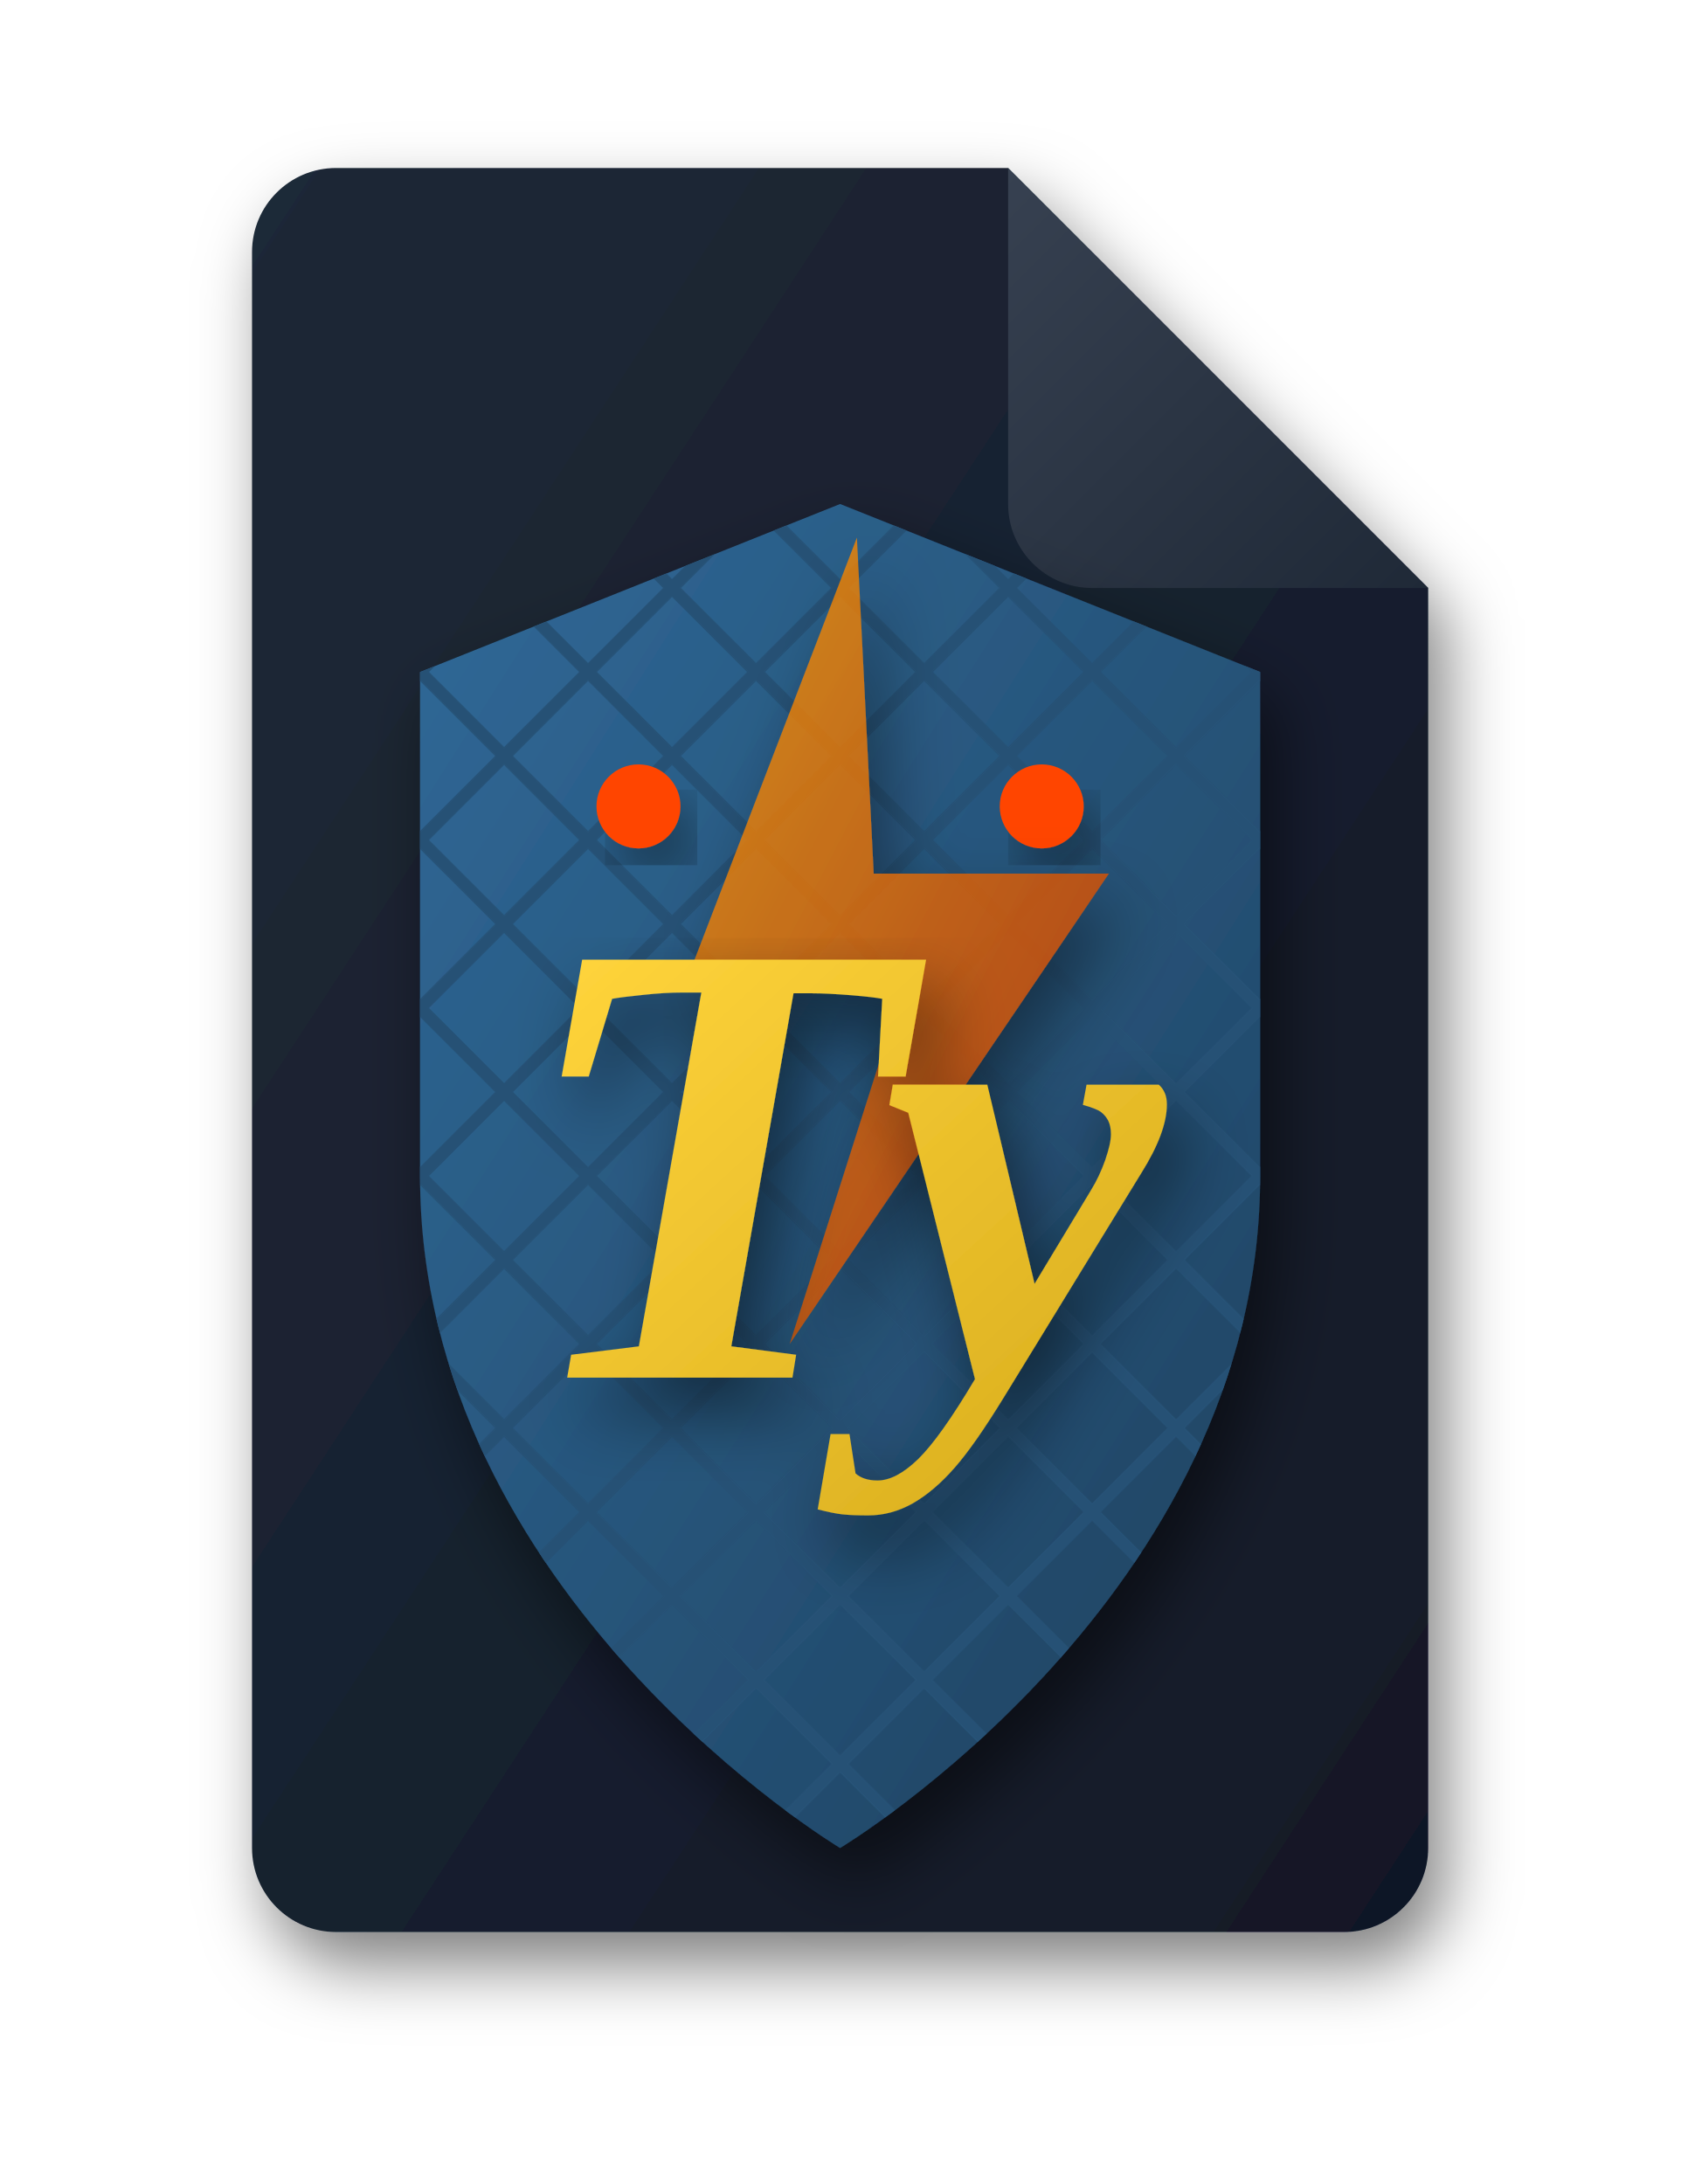
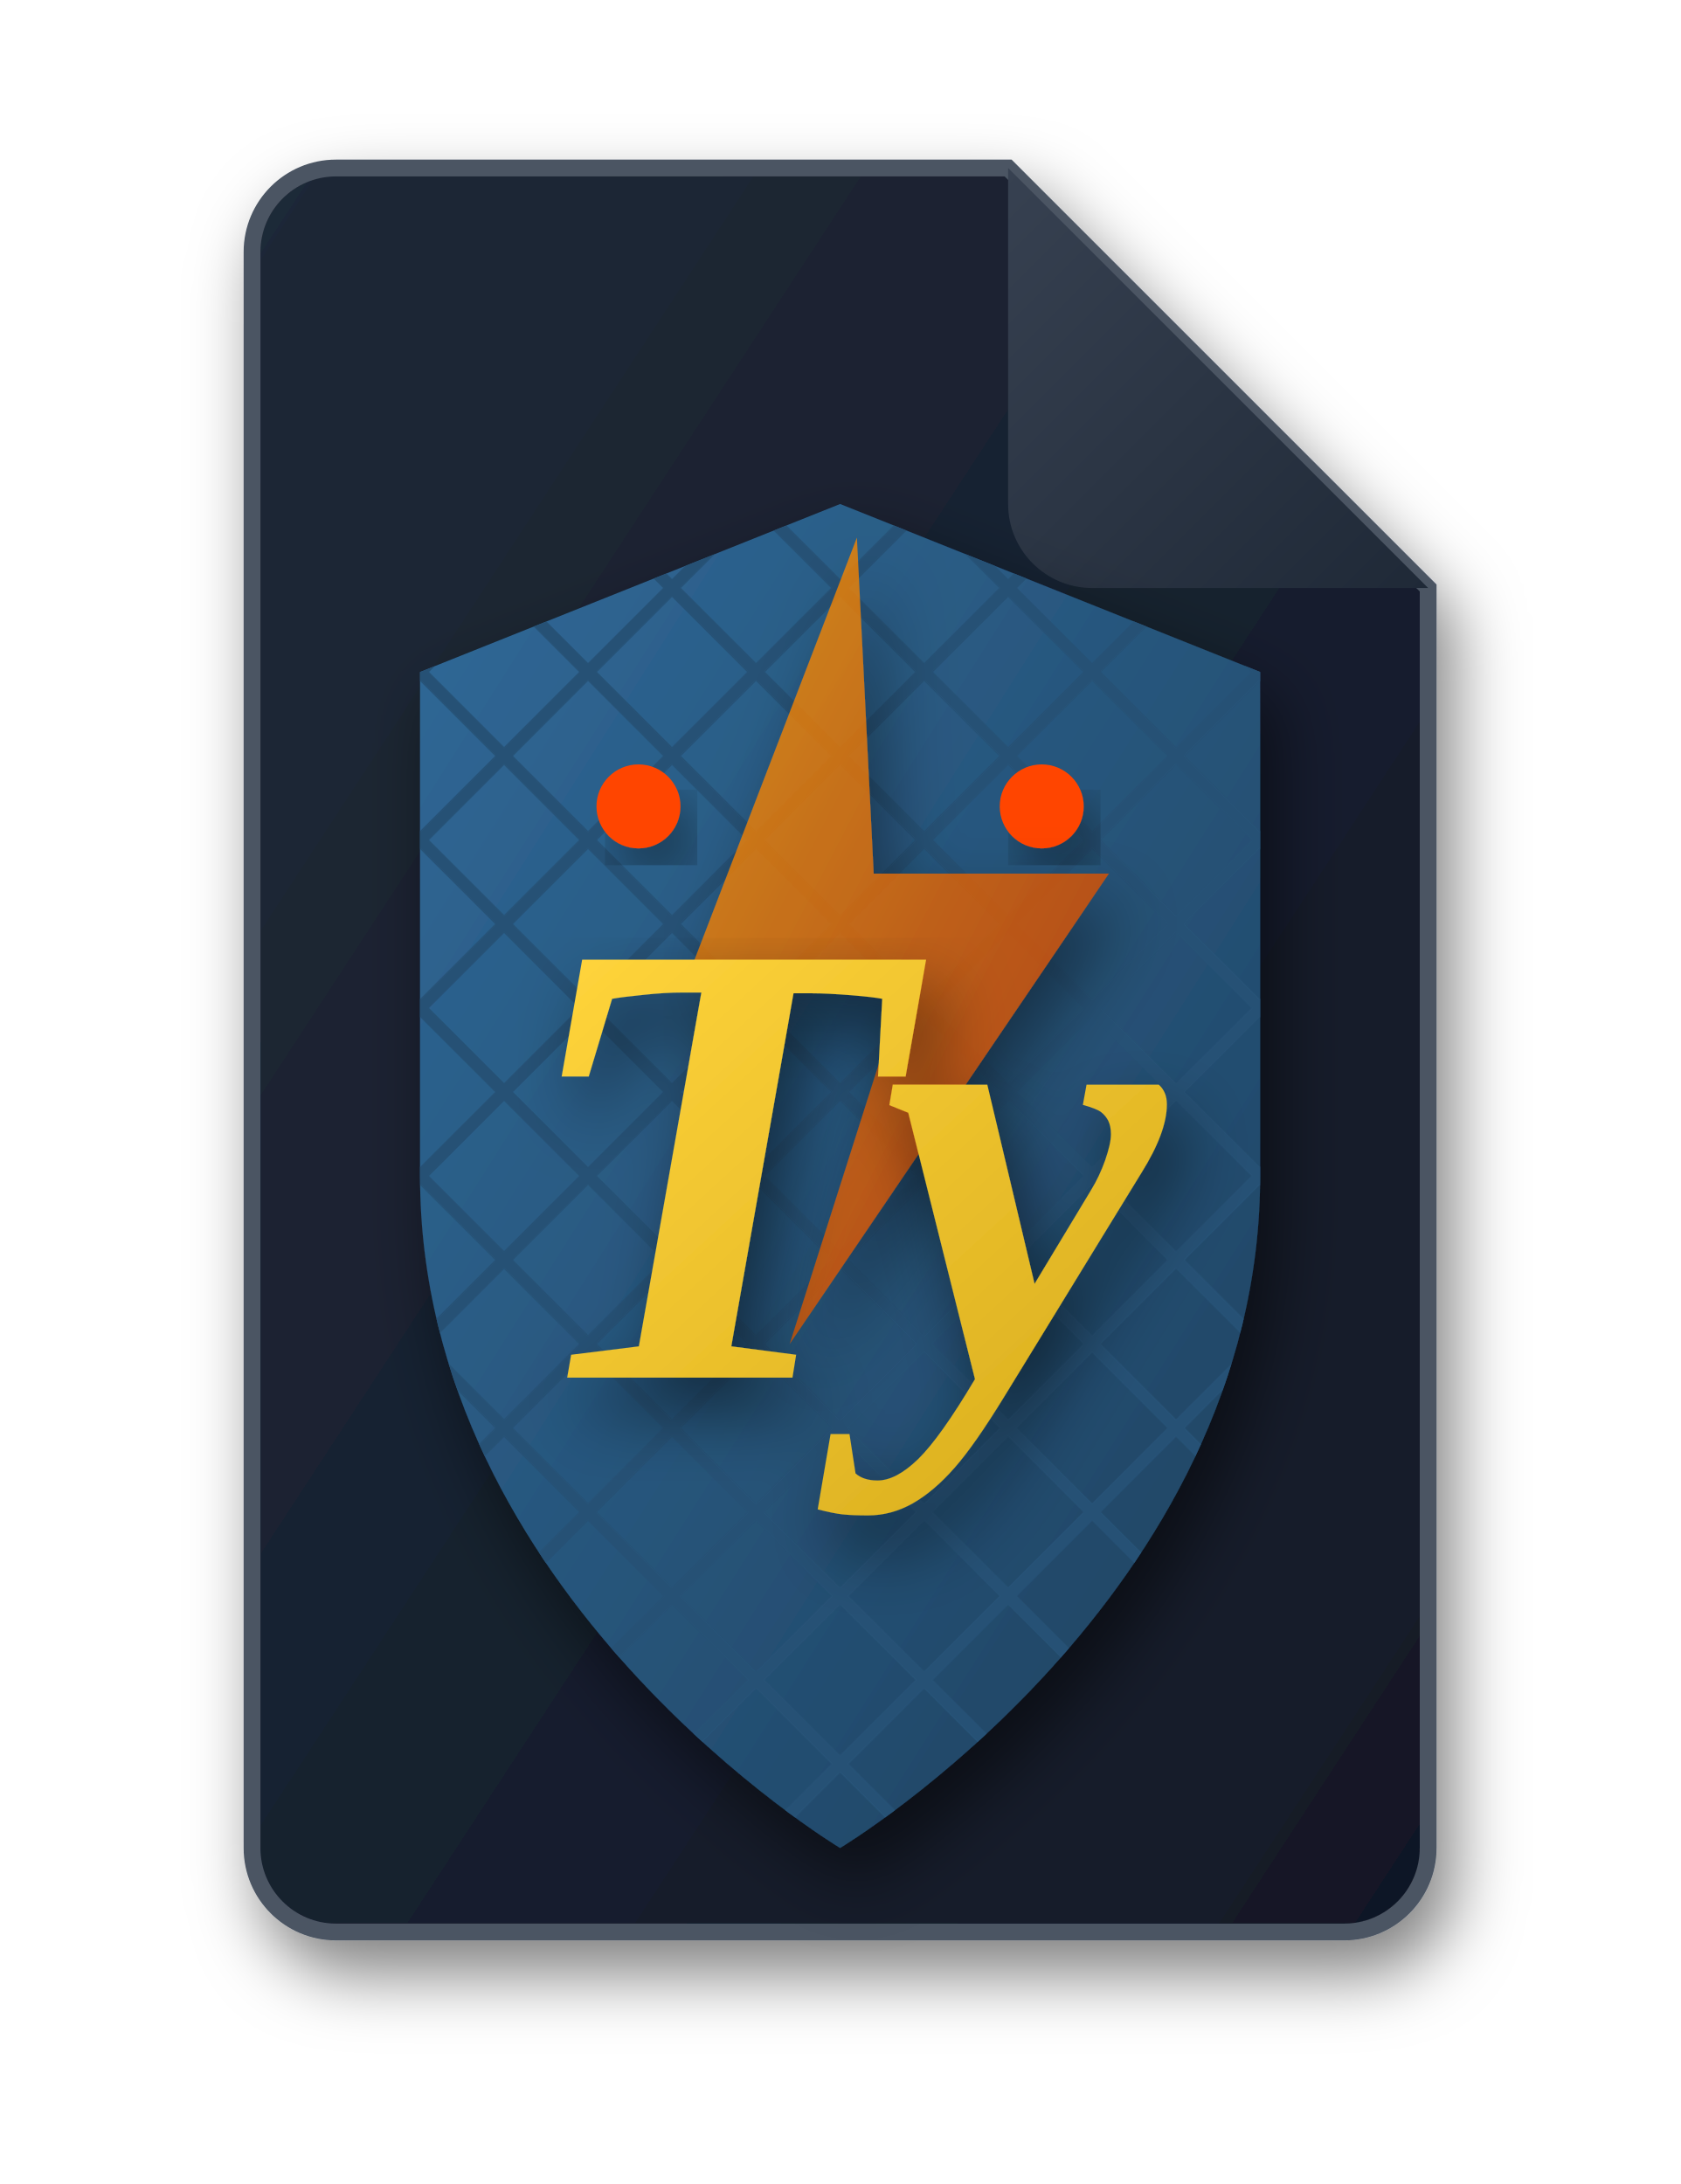
<svg xmlns="http://www.w3.org/2000/svg" viewBox="0 0 100 130" width="100%" height="100%">
  <defs>
    <linearGradient id="docGrad" x1="0%" y1="0%" x2="100%" y2="100%">
      <stop offset="0%" stop-color="#1f2937" />
      <stop offset="100%" stop-color="#111827" />
    </linearGradient>
    <linearGradient id="foldGrad" x1="0%" y1="0%" x2="100%" y2="100%">
      <stop offset="0%" stop-color="#374151" />
      <stop offset="100%" stop-color="#1f2937" />
    </linearGradient>
    <linearGradient id="pyBlue" x1="0%" y1="0%" x2="100%" y2="100%">
      <stop offset="0%" stop-color="#306998" />
      <stop offset="100%" stop-color="#1e415e" />
    </linearGradient>
    <linearGradient id="pyYellow" x1="0%" y1="0%" x2="100%" y2="100%">
      <stop offset="0%" stop-color="#FFD43B" />
      <stop offset="100%" stop-color="#d6ab1c" />
    </linearGradient>
    <linearGradient id="stormFire" x1="0%" y1="0%" x2="100%" y2="100%">
      <stop offset="0%" stop-color="#ff9900" />
      <stop offset="100%" stop-color="#cc3300" />
    </linearGradient>
    <filter id="shadow" x="-10%" y="-10%" width="130%" height="130%">
      <feDropShadow dx="1" dy="2" stdDeviation="2" flood-color="#000" flood-opacity="0.5" />
    </filter>
    <pattern id="scales" width="10" height="10" patternUnits="userSpaceOnUse">
      <path d="M 5 0 L 10 5 L 5 10 L 0 5 Z" fill="none" stroke="#265175" stroke-width="0.75" />
    </pattern>
  </defs>
-   <path d="M 20 10            H 60            L 85 35            V 110            A 5 5 0 0 1 80 115            H 20            A 5 5 0 0 1 15 110            V 15            A 5 5 0 0 1 20 10 Z" fill="url(#docGrad)" filter="url(#shadow)" />
+   <path d="M 20 10            H 60            L 85 35            V 110            A 5 5 0 0 1 80 115            H 20            A 5 5 0 0 1 15 110            V 15            A 5 5 0 0 1 20 10 Z" fill="url(#docGrad)" stroke="#4b5563" stroke-width="1" filter="url(#shadow)" />
  <path d="M 60 10 V 30 A 5 5 0 0 0 65 35 H 85 Z" fill="url(#foldGrad)" />
  <path d="M 25 40            L 50 30            L 75 40            V 70            C 75 95 50 110 50 110            C 50 110 25 95 25 70 Z" fill="url(#pyBlue)" filter="url(#shadow)" />
  <path d="M 25 40 L 50 30 L 75 40 V 70 C 75 95 50 110 50 110 C 50 110 25 95 25 70 Z" fill="url(#scales)" />
  <circle cx="38" cy="48" r="2.5" fill="#ff4500" filter="url(#shadow)" />
  <circle cx="62" cy="48" r="2.5" fill="#ff4500" filter="url(#shadow)" />
  <path d="M 51 32            L 41 58            H 54            L 47 80            L 66 52            H 52 Z" fill="url(#stormFire)" opacity="0.8" filter="url(#shadow)" />
  <text x="50" y="82" font-family="Georgia, 'Times New Roman', serif" font-size="38" font-weight="bold" font-style="italic" fill="url(#pyYellow)" text-anchor="middle" filter="url(#shadow)">Ty</text>
</svg>
